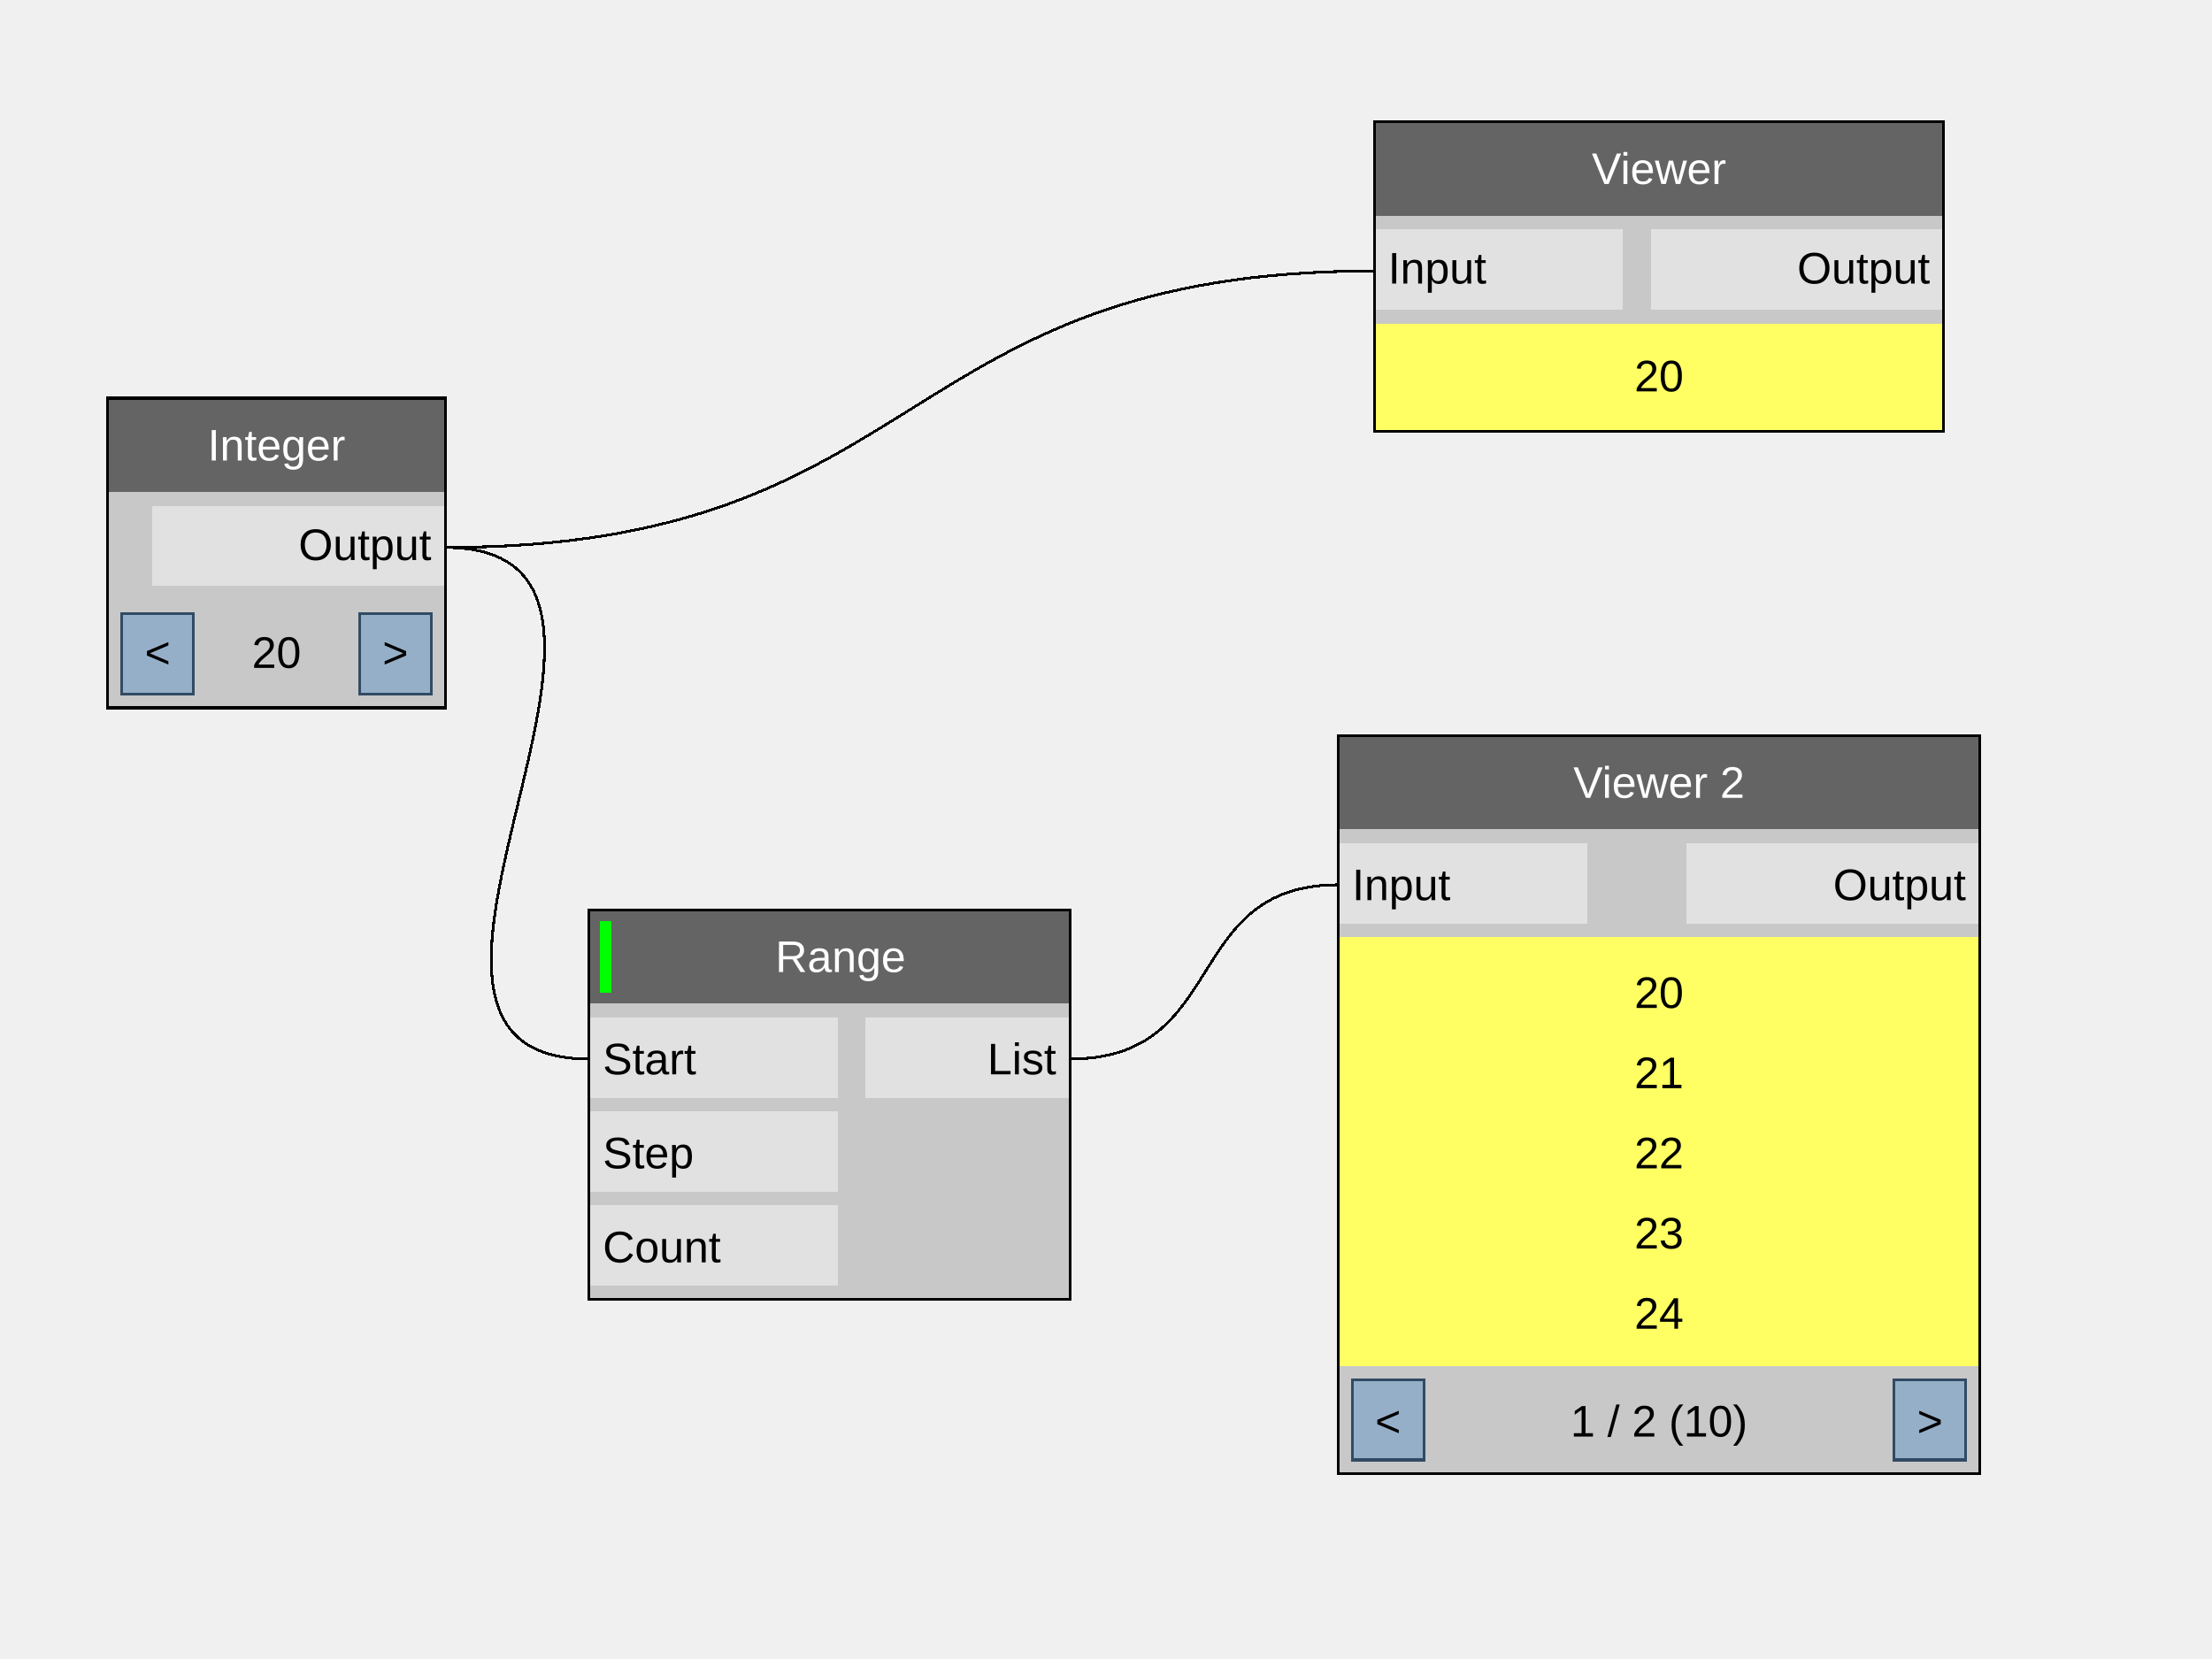
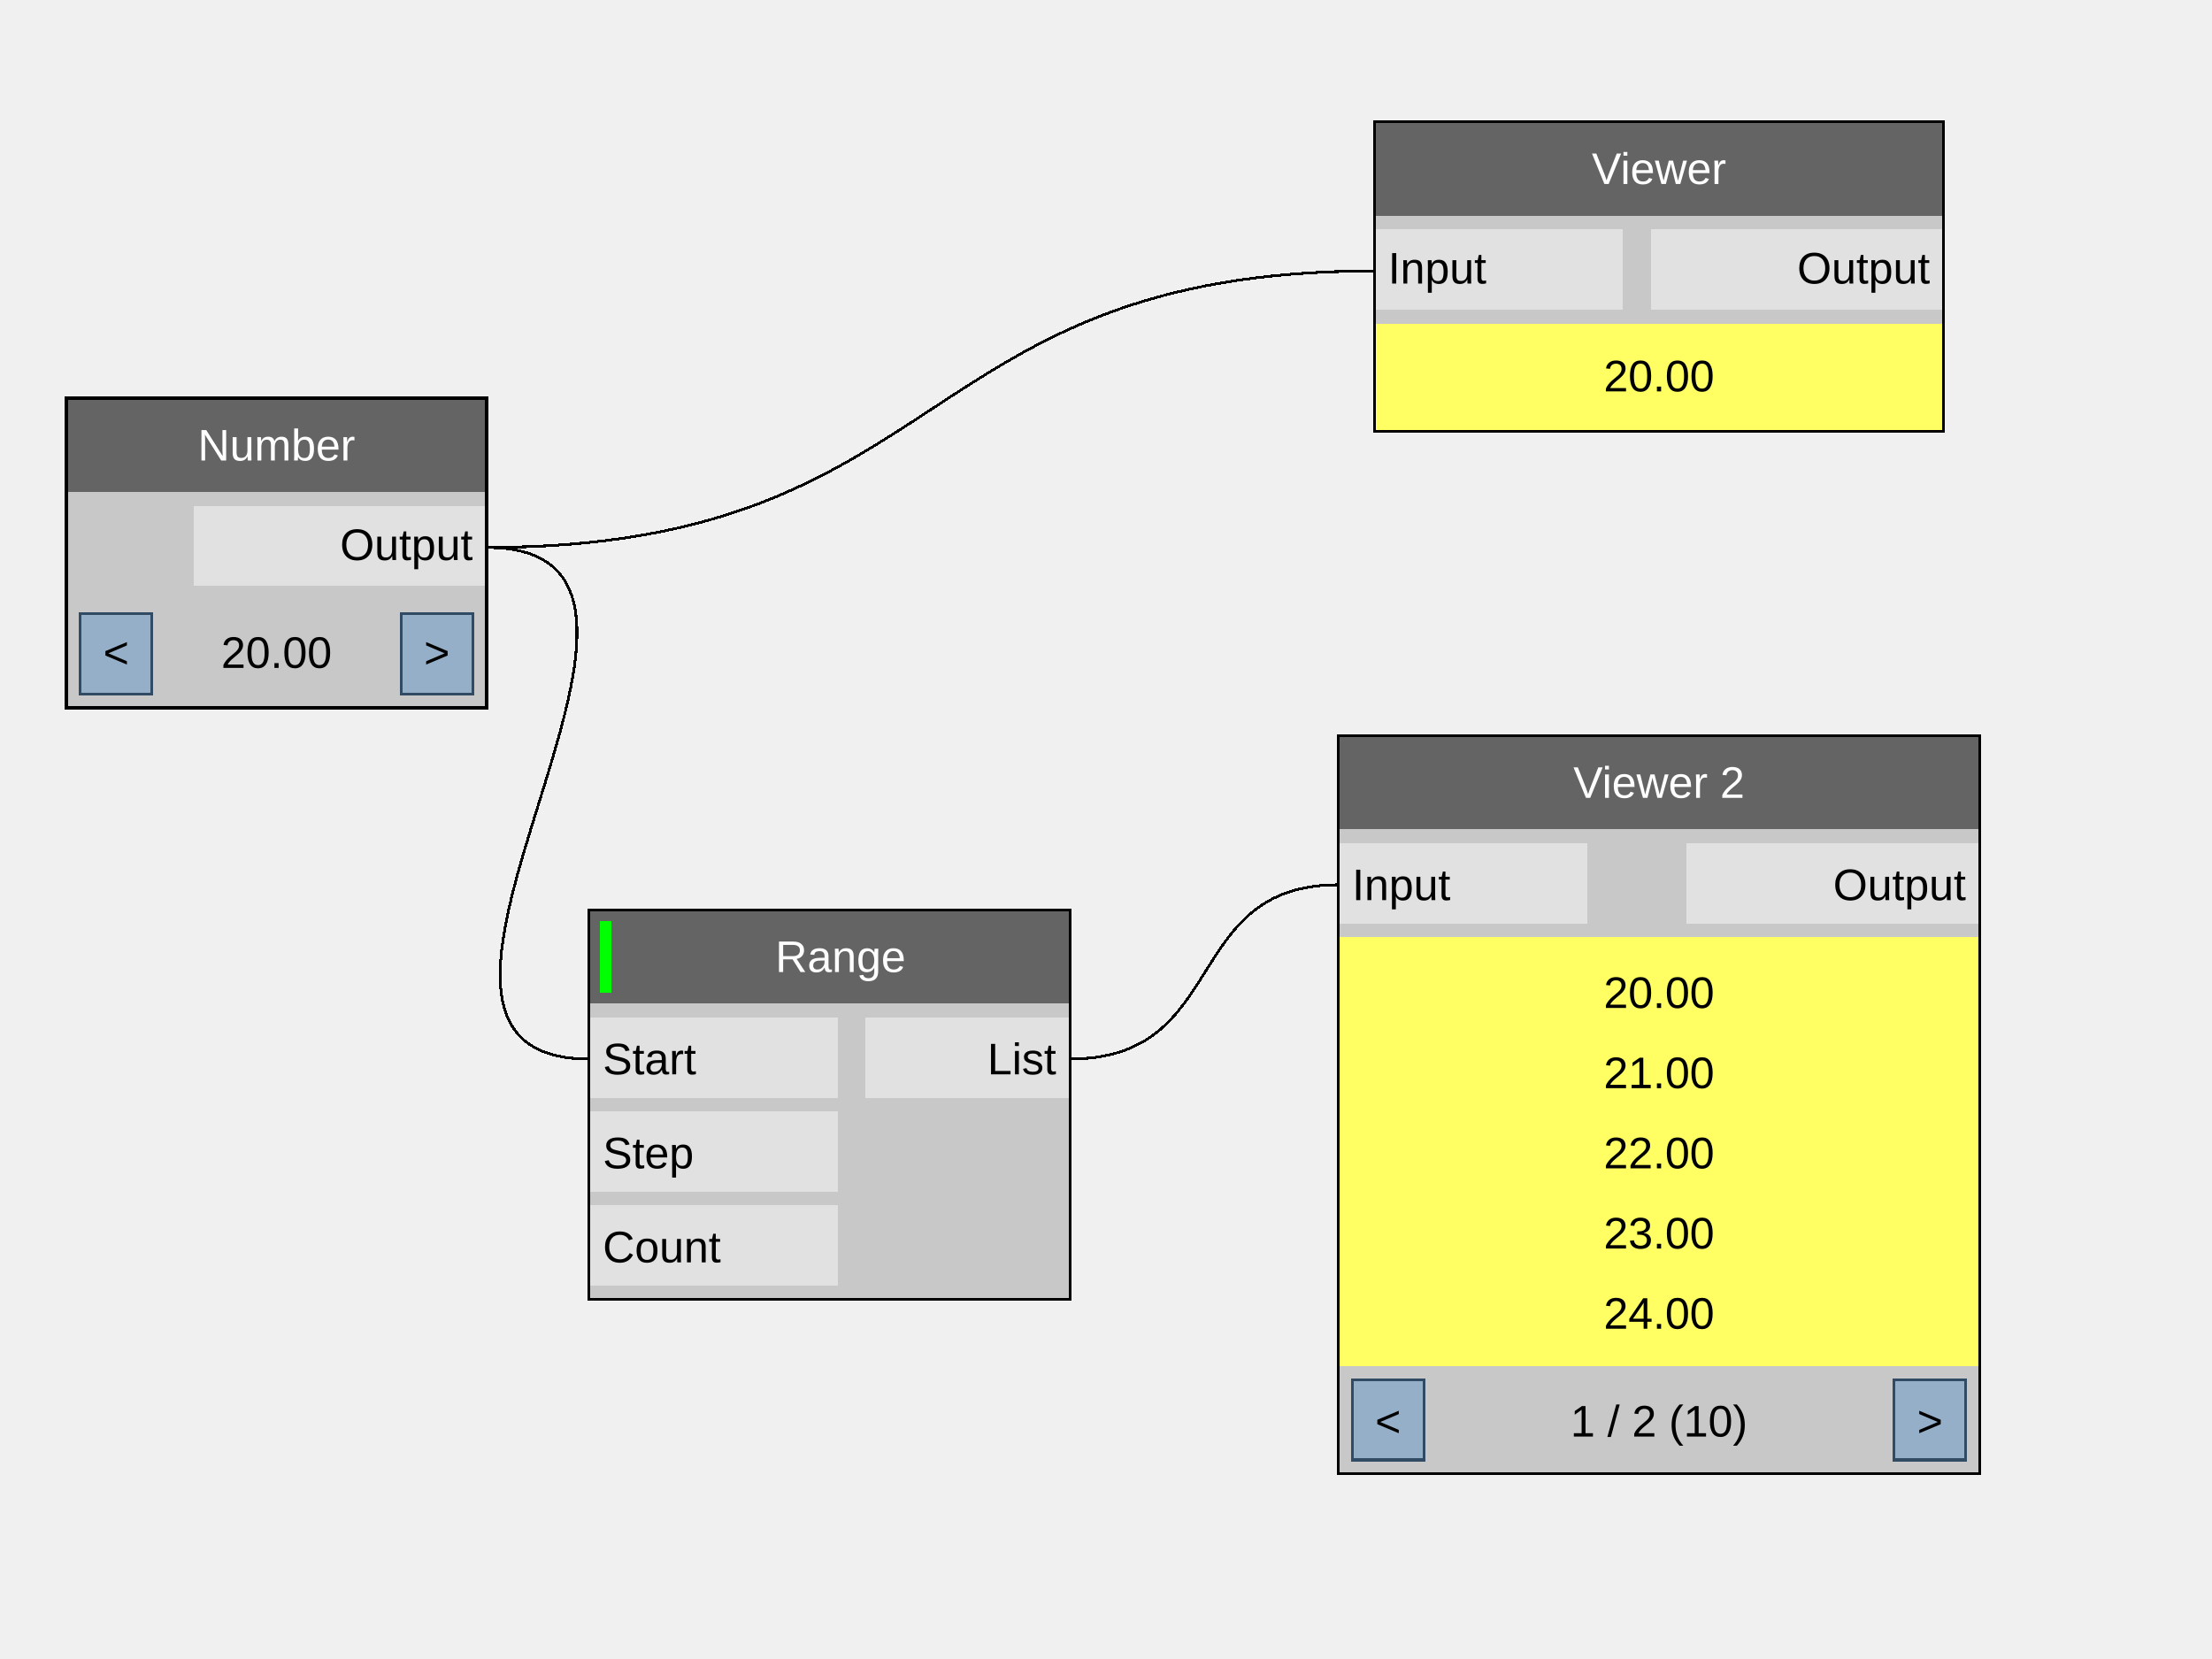
<svg xmlns="http://www.w3.org/2000/svg" version="1.1" width="800" height="600" shape-rendering="crispEdges">
  <rect x="0" y="0" width="800" height="600" style="fill:rgb(240,240,240);" />
-   <path d="M161,198 C337,198 322,98 497,98" style="fill:none;stroke-width:1px;stroke:rgb(0,0,0);" />
-   <path d="M161,198 C258,198 117,383 213,383" style="fill:none;stroke-width:1px;stroke:rgb(0,0,0);" />
+   <path d="M176,198 C345,198 329,98 497,98" style="fill:none;stroke-width:1px;stroke:rgb(0,0,0);" />
+   <path d="M176,198 C271,198 119,383 213,383" style="fill:none;stroke-width:1px;stroke:rgb(0,0,0);" />
  <path d="M387,383 C445,383 427,320 484,320" style="fill:none;stroke-width:1px;stroke:rgb(0,0,0);" />
-   <rect x="39" y="144" width="122" height="34" style="fill:rgb(100,100,100);" />
-   <text x="100" y="161" dominant-baseline="central" text-anchor="middle" style="fill:rgb(255,255,255);font-family:Arial;font-size:16px;">Integer</text>
-   <rect x="39" y="178" width="122" height="39" style="fill:rgb(200,200,200);" />
-   <rect x="55" y="183" width="106" height="29" style="fill:rgb(225,225,225);" />
-   <text x="156" y="197" dominant-baseline="central" text-anchor="end" style="fill:rgb(0,0,0);font-family:Arial;font-size:16px;">Output</text>
-   <rect x="39" y="217" width="122" height="39" style="fill:rgb(200,200,200);" />
-   <text x="100" y="236" dominant-baseline="central" text-anchor="middle" style="fill:rgb(0,0,0);font-family:Arial;font-size:16px;">20</text>
-   <rect x="44" y="222" width="26" height="29" style="fill:rgb(150,175,200);" />
-   <text x="57" y="236" dominant-baseline="central" text-anchor="middle" style="fill:rgb(0,0,0);font-family:Arial;font-size:16px;">&lt;</text>
-   <rect x="44" y="222" width="26" height="29" style="fill:none;stroke-width:1px;stroke:rgb(50,75,100);" />
-   <rect x="130" y="222" width="26" height="29" style="fill:rgb(150,175,200);" />
-   <text x="143" y="236" dominant-baseline="central" text-anchor="middle" style="fill:rgb(0,0,0);font-family:Arial;font-size:16px;">&gt;</text>
-   <rect x="130" y="222" width="26" height="29" style="fill:none;stroke-width:1px;stroke:rgb(50,75,100);" />
-   <rect x="39" y="144" width="122" height="112" style="fill:none;stroke-width:1px;stroke:rgb(0,0,0);" />
+   <rect x="24" y="144" width="152" height="34" style="fill:rgb(100,100,100);" />
+   <text x="100" y="161" dominant-baseline="central" text-anchor="middle" style="fill:rgb(255,255,255);font-family:Arial;font-size:16px;">Number</text>
+   <rect x="24" y="178" width="152" height="39" style="fill:rgb(200,200,200);" />
+   <rect x="70" y="183" width="106" height="29" style="fill:rgb(225,225,225);" />
+   <text x="171" y="197" dominant-baseline="central" text-anchor="end" style="fill:rgb(0,0,0);font-family:Arial;font-size:16px;">Output</text>
+   <rect x="24" y="217" width="152" height="39" style="fill:rgb(200,200,200);" />
+   <text x="100" y="236" dominant-baseline="central" text-anchor="middle" style="fill:rgb(0,0,0);font-family:Arial;font-size:16px;">20.00</text>
+   <rect x="29" y="222" width="26" height="29" style="fill:rgb(150,175,200);" />
+   <text x="42" y="236" dominant-baseline="central" text-anchor="middle" style="fill:rgb(0,0,0);font-family:Arial;font-size:16px;">&lt;</text>
+   <rect x="29" y="222" width="26" height="29" style="fill:none;stroke-width:1px;stroke:rgb(50,75,100);" />
+   <rect x="145" y="222" width="26" height="29" style="fill:rgb(150,175,200);" />
+   <text x="158" y="236" dominant-baseline="central" text-anchor="middle" style="fill:rgb(0,0,0);font-family:Arial;font-size:16px;">&gt;</text>
+   <rect x="145" y="222" width="26" height="29" style="fill:none;stroke-width:1px;stroke:rgb(50,75,100);" />
+   <rect x="24" y="144" width="152" height="112" style="fill:none;stroke-width:1px;stroke:rgb(0,0,0);" />
  <rect x="213" y="329" width="174" height="34" style="fill:rgb(100,100,100);" />
  <text x="304" y="346" dominant-baseline="central" text-anchor="middle" style="fill:rgb(255,255,255);font-family:Arial;font-size:16px;">Range</text>
  <rect x="217" y="333" width="4" height="26" style="fill:rgb(0,255,0);" />
  <rect x="213" y="363" width="174" height="107" style="fill:rgb(200,200,200);" />
  <rect x="213" y="368" width="90" height="29" style="fill:rgb(225,225,225);" />
  <text x="218" y="383" dominant-baseline="central" text-anchor="start" style="fill:rgb(0,0,0);font-family:Arial;font-size:16px;">Start</text>
  <rect x="213" y="402" width="90" height="29" style="fill:rgb(225,225,225);" />
  <text x="218" y="417" dominant-baseline="central" text-anchor="start" style="fill:rgb(0,0,0);font-family:Arial;font-size:16px;">Step</text>
  <rect x="213" y="436" width="90" height="29" style="fill:rgb(225,225,225);" />
  <text x="218" y="451" dominant-baseline="central" text-anchor="start" style="fill:rgb(0,0,0);font-family:Arial;font-size:16px;">Count</text>
  <rect x="313" y="368" width="74" height="29" style="fill:rgb(225,225,225);" />
  <text x="382" y="383" dominant-baseline="central" text-anchor="end" style="fill:rgb(0,0,0);font-family:Arial;font-size:16px;">List</text>
  <rect x="213" y="329" width="174" height="141" style="fill:none;stroke-width:1px;stroke:rgb(0,0,0);" />
  <rect x="497" y="44" width="206" height="34" style="fill:rgb(100,100,100);" />
  <text x="600" y="61" dominant-baseline="central" text-anchor="middle" style="fill:rgb(255,255,255);font-family:Arial;font-size:16px;">Viewer</text>
  <rect x="497" y="78" width="206" height="39" style="fill:rgb(200,200,200);" />
  <rect x="497" y="83" width="90" height="29" style="fill:rgb(225,225,225);" />
  <text x="502" y="97" dominant-baseline="central" text-anchor="start" style="fill:rgb(0,0,0);font-family:Arial;font-size:16px;">Input</text>
  <rect x="597" y="83" width="106" height="29" style="fill:rgb(225,225,225);" />
  <text x="698" y="97" dominant-baseline="central" text-anchor="end" style="fill:rgb(0,0,0);font-family:Arial;font-size:16px;">Output</text>
  <rect x="497" y="117" width="206" height="39" style="fill:rgb(255,255,100);" />
-   <text x="600" y="136" dominant-baseline="central" text-anchor="middle" style="fill:rgb(0,0,0);font-family:Arial;font-size:16px;">20</text>
+   <text x="600" y="136" dominant-baseline="central" text-anchor="middle" style="fill:rgb(0,0,0);font-family:Arial;font-size:16px;">20.00</text>
  <rect x="497" y="44" width="206" height="112" style="fill:none;stroke-width:1px;stroke:rgb(0,0,0);" />
  <rect x="484" y="266" width="232" height="34" style="fill:rgb(100,100,100);" />
  <text x="600" y="283" dominant-baseline="central" text-anchor="middle" style="fill:rgb(255,255,255);font-family:Arial;font-size:16px;">Viewer 2</text>
  <rect x="484" y="300" width="232" height="39" style="fill:rgb(200,200,200);" />
  <rect x="484" y="305" width="90" height="29" style="fill:rgb(225,225,225);" />
  <text x="489" y="320" dominant-baseline="central" text-anchor="start" style="fill:rgb(0,0,0);font-family:Arial;font-size:16px;">Input</text>
  <rect x="610" y="305" width="106" height="29" style="fill:rgb(225,225,225);" />
  <text x="711" y="320" dominant-baseline="central" text-anchor="end" style="fill:rgb(0,0,0);font-family:Arial;font-size:16px;">Output</text>
  <rect x="484" y="339" width="232" height="155" style="fill:rgb(255,255,100);" />
-   <text x="600" y="359" dominant-baseline="central" text-anchor="middle" style="fill:rgb(0,0,0);font-family:Arial;font-size:16px;">20</text>
-   <text x="600" y="388" dominant-baseline="central" text-anchor="middle" style="fill:rgb(0,0,0);font-family:Arial;font-size:16px;">21</text>
-   <text x="600" y="417" dominant-baseline="central" text-anchor="middle" style="fill:rgb(0,0,0);font-family:Arial;font-size:16px;">22</text>
-   <text x="600" y="446" dominant-baseline="central" text-anchor="middle" style="fill:rgb(0,0,0);font-family:Arial;font-size:16px;">23</text>
-   <text x="600" y="475" dominant-baseline="central" text-anchor="middle" style="fill:rgb(0,0,0);font-family:Arial;font-size:16px;">24</text>
+   <text x="600" y="359" dominant-baseline="central" text-anchor="middle" style="fill:rgb(0,0,0);font-family:Arial;font-size:16px;">20.00</text>
+   <text x="600" y="388" dominant-baseline="central" text-anchor="middle" style="fill:rgb(0,0,0);font-family:Arial;font-size:16px;">21.00</text>
+   <text x="600" y="417" dominant-baseline="central" text-anchor="middle" style="fill:rgb(0,0,0);font-family:Arial;font-size:16px;">22.00</text>
+   <text x="600" y="446" dominant-baseline="central" text-anchor="middle" style="fill:rgb(0,0,0);font-family:Arial;font-size:16px;">23.00</text>
+   <text x="600" y="475" dominant-baseline="central" text-anchor="middle" style="fill:rgb(0,0,0);font-family:Arial;font-size:16px;">24.00</text>
  <rect x="484" y="494" width="232" height="39" style="fill:rgb(200,200,200);" />
  <text x="600" y="514" dominant-baseline="central" text-anchor="middle" style="fill:rgb(0,0,0);font-family:Arial;font-size:16px;">1 / 2 (10)</text>
  <rect x="489" y="499" width="26" height="29" style="fill:rgb(150,175,200);" />
  <text x="502" y="514" dominant-baseline="central" text-anchor="middle" style="fill:rgb(0,0,0);font-family:Arial;font-size:16px;">&lt;</text>
  <rect x="489" y="499" width="26" height="29" style="fill:none;stroke-width:1px;stroke:rgb(50,75,100);" />
  <rect x="685" y="499" width="26" height="29" style="fill:rgb(150,175,200);" />
  <text x="698" y="514" dominant-baseline="central" text-anchor="middle" style="fill:rgb(0,0,0);font-family:Arial;font-size:16px;">&gt;</text>
  <rect x="685" y="499" width="26" height="29" style="fill:none;stroke-width:1px;stroke:rgb(50,75,100);" />
  <rect x="484" y="266" width="232" height="267" style="fill:none;stroke-width:1px;stroke:rgb(0,0,0);" />
</svg>
